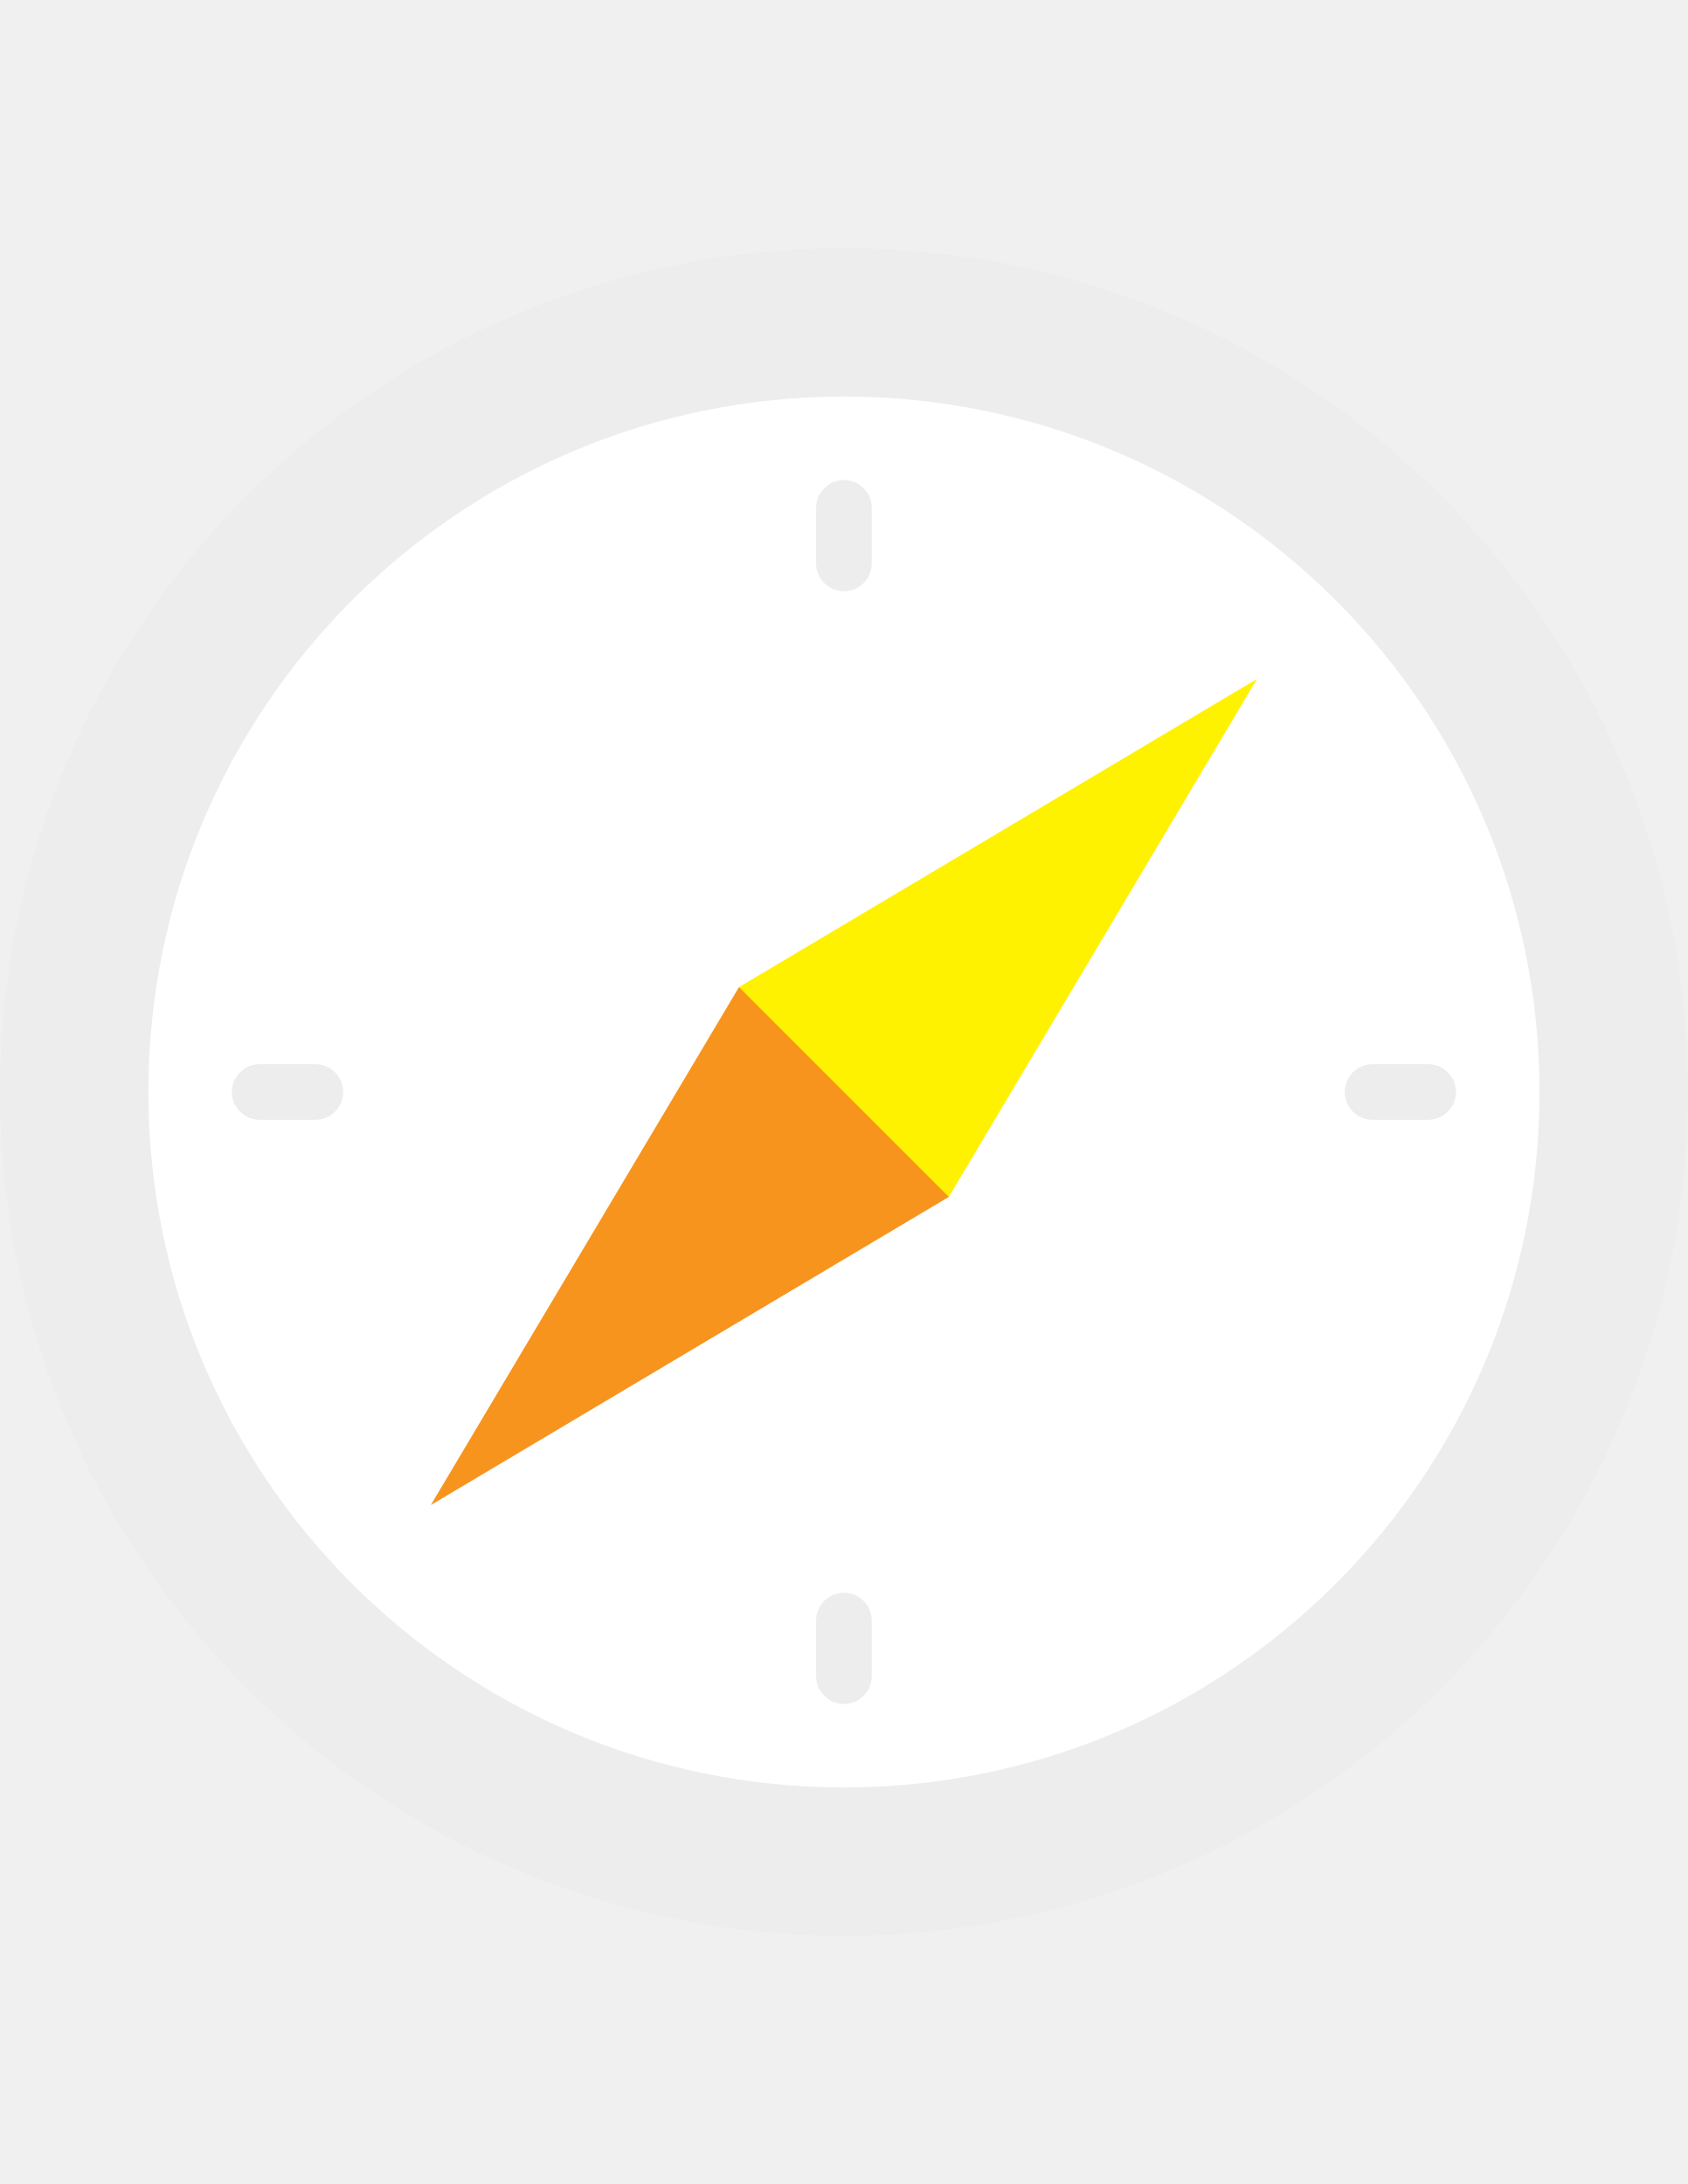
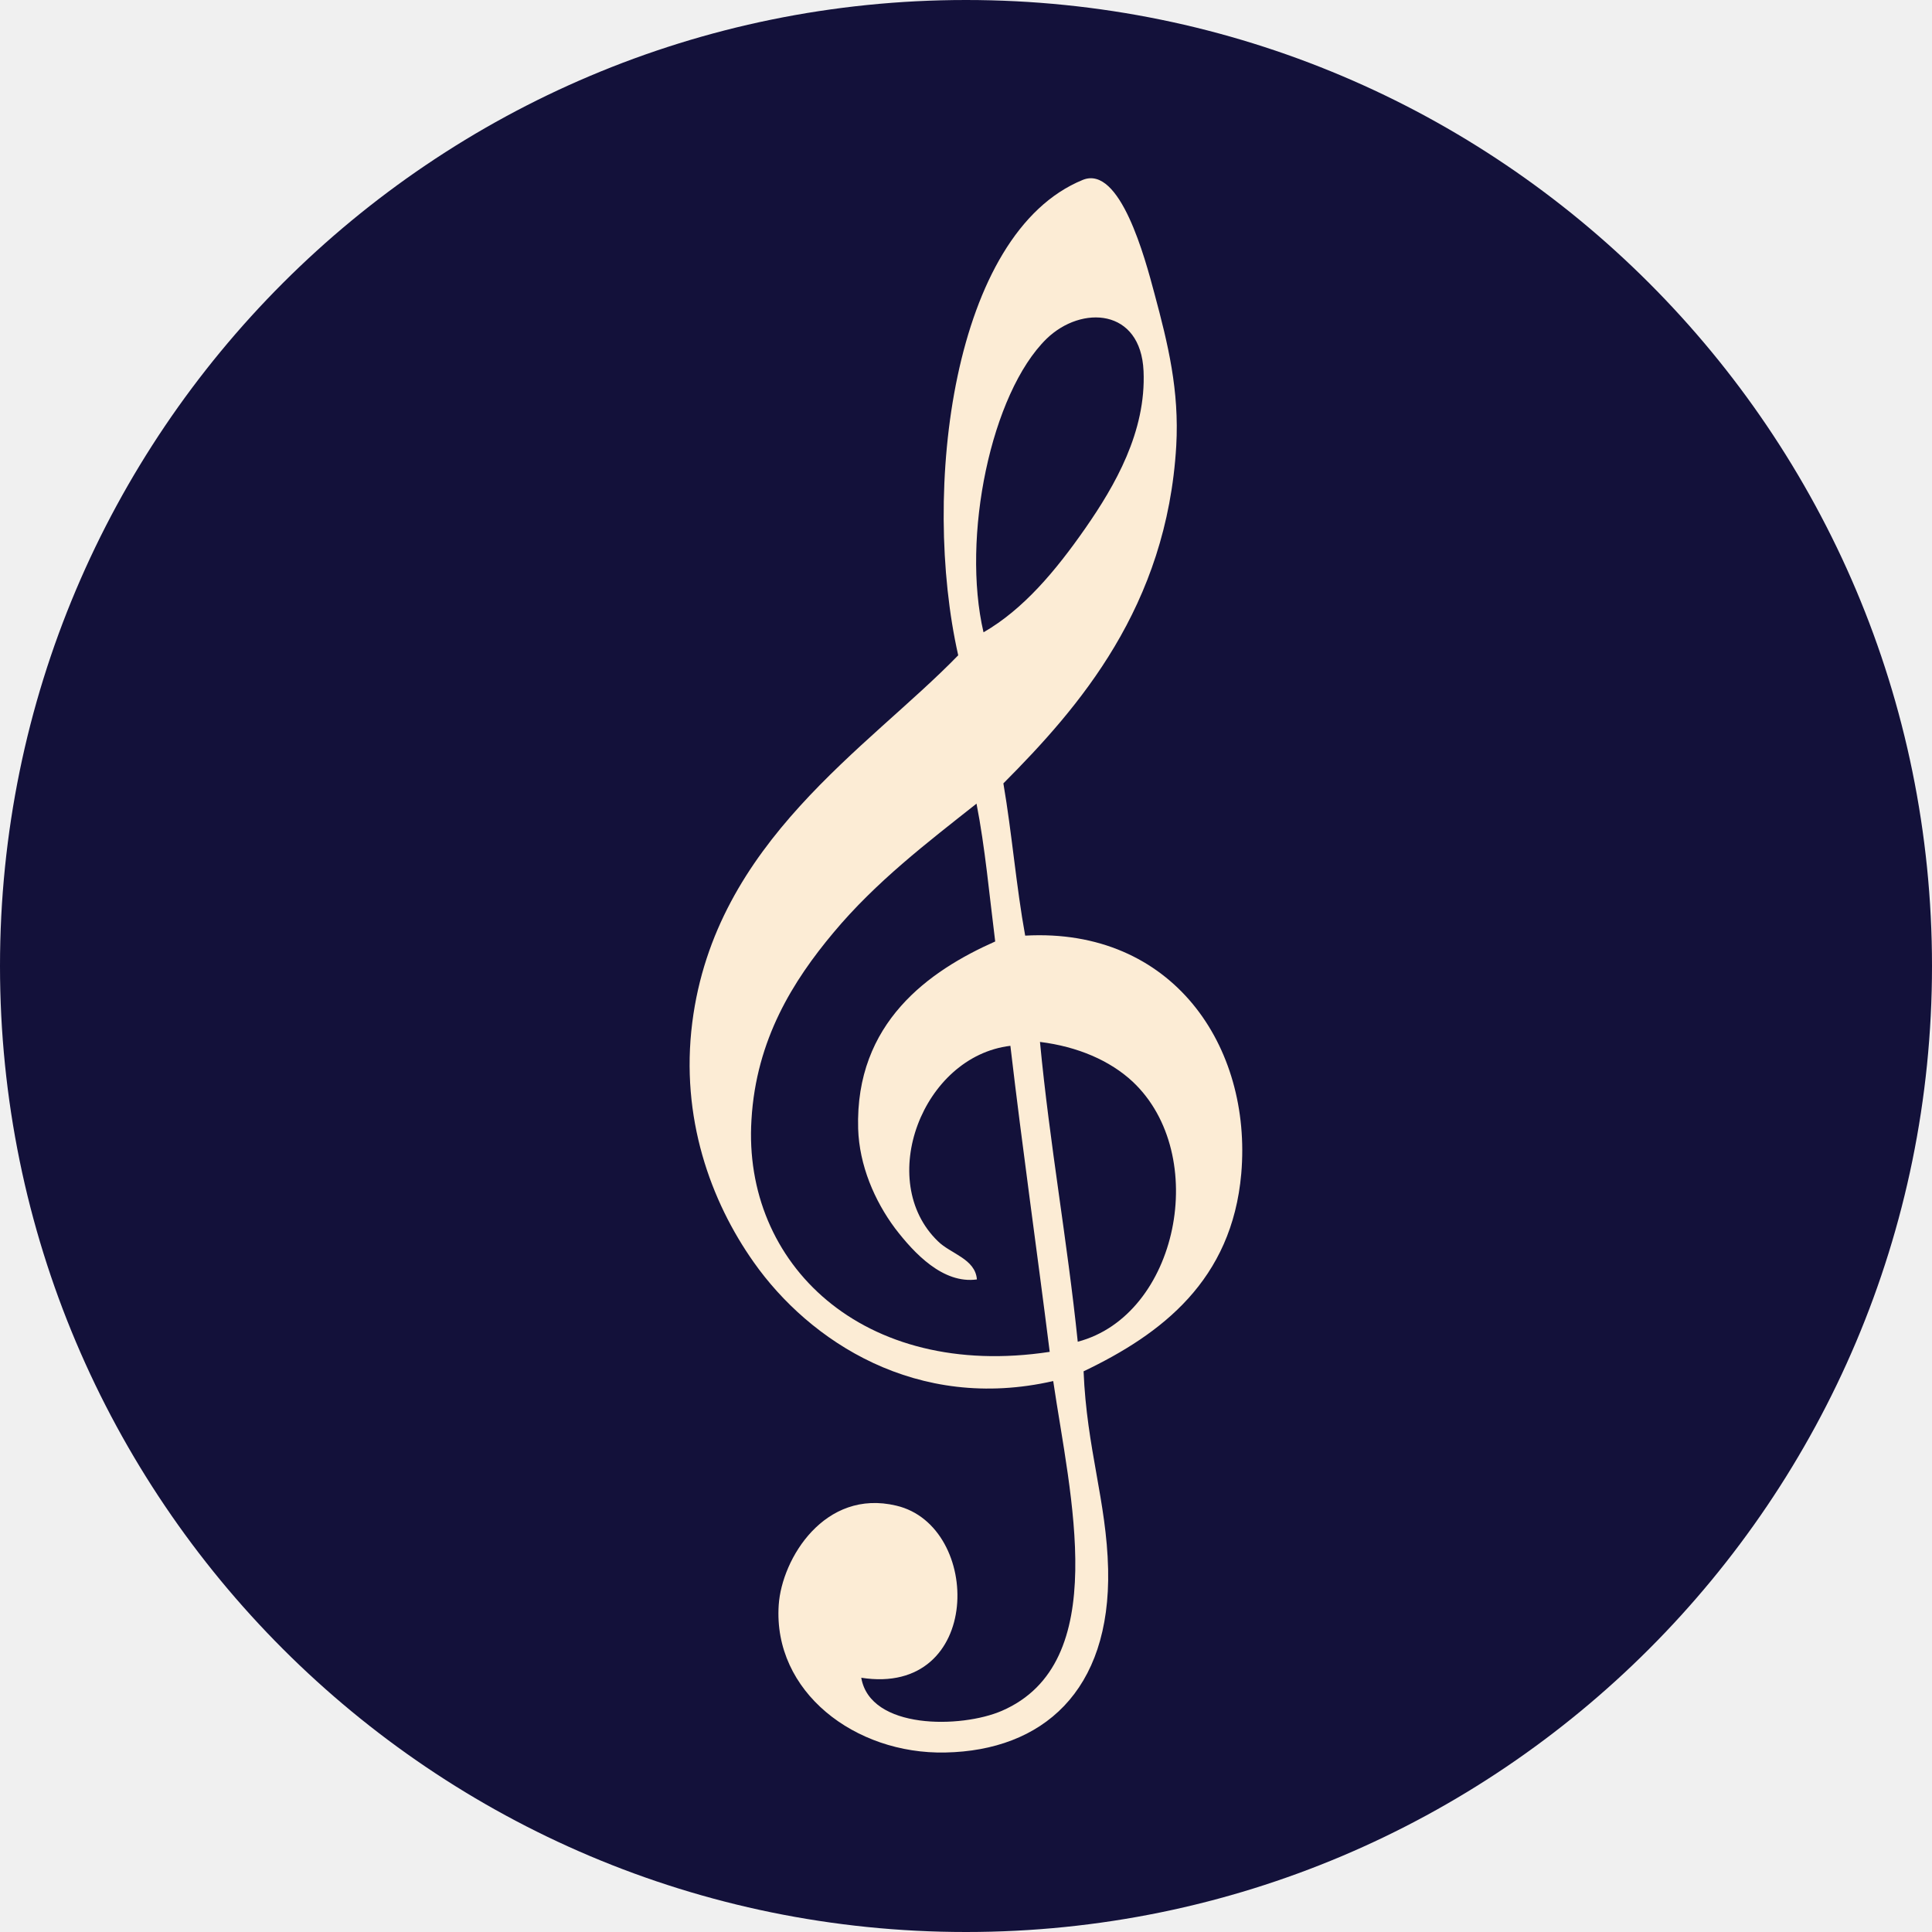
- <svg xmlns="http://www.w3.org/2000/svg" version="1.1" id="Layer_1" x="0px" y="0px" width="612px" height="792px" viewBox="0 0 612 792" enable-background="new 0 0 612 792" xml:space="preserve">
-   <circle fill="#EDEDED" cx="306" cy="396" r="306" />
-   <circle fill="#FFFFFF" cx="306" cy="396" r="252.198" />
-   <polygon fill="#FFF200" points="267.956,357.957 286.978,415.022 344.043,434.043 455.797,246.202 " />
-   <polygon fill="#F7941D" points="156.202,545.798 344.043,434.043 267.956,357.957 " />
-   <g>
-     <path fill="#EDEDED" d="M306,214.417c-5.572,0-10.089-4.517-10.089-10.088v-20.176c0-5.571,4.517-10.088,10.089-10.088   c5.571,0,10.088,4.517,10.088,10.088v20.176C316.088,209.9,311.572,214.417,306,214.417z" />
-     <path fill="#EDEDED" d="M306,617.934c-5.572,0-10.089-4.517-10.089-10.088V587.67c0-5.571,4.517-10.089,10.089-10.089   c5.571,0,10.088,4.518,10.088,10.089v20.176C316.088,613.418,311.572,617.934,306,617.934z" />
-     <path fill="#EDEDED" d="M517.846,406.088H497.67c-5.571,0-10.088-4.517-10.088-10.088s4.517-10.088,10.088-10.088h20.176   c5.571,0,10.089,4.517,10.089,10.088C527.934,401.571,523.417,406.088,517.846,406.088z" />
-     <path fill="#EDEDED" d="M114.329,406.088H94.154c-5.571,0-10.089-4.517-10.089-10.088s4.518-10.088,10.089-10.088h20.176   c5.571,0,10.088,4.517,10.088,10.088S119.901,406.088,114.329,406.088z" />
-   </g>
+ <svg xmlns="http://www.w3.org/2000/svg" version="1.1" id="Layer_1" x="0px" y="0px" viewBox="0 0 496.2 496.2" xml:space="preserve">
+   <style type="text/css">
+ 	.st0{fill:#13113A;}
+ 	.st1{fill:#FCECD5;}
+ </style>
+   <path class="st0" d="M496.2,248.1C496.2,111.1,385.1,0,248.1,0S0,111.1,0,248.1s111.1,248.1,248.1,248.1S496.2,385.1,496.2,248.1z" />
+   <path class="st1" d="M263.3,240.3c-2.3-12.6-3.4-26.3-5.6-39.1c19.4-19.5,42-45.4,44.4-86.7c0.8-14.2-2.1-26.1-5.6-39.1  c-2.4-9-8.8-33.1-18.4-29.2c-33.6,13.7-41.5,80-32,122.1c-23.2,23.9-62.4,47.9-68.3,94.3c-3.1,24.4,4.7,45.9,15.8,61.6  c14.3,20.3,41.9,38.5,76.9,30.5c4.3,29.3,15.2,72.4-13.2,84.7c-10.4,4.5-33.8,4.9-36.1-8.5c31.3,4.9,31.2-39,9-44.2  c-18.4-4.4-29.4,13.6-30.2,25.5c-1.5,22.3,19.6,38.4,42.8,37.9c24.9-0.5,42.5-15.7,41.8-47.1c-0.4-17.4-5.5-30.9-6.3-50.8  c20.1-9.6,38.1-23.4,40.5-50.8C321.6,268.8,301.2,238.2,263.3,240.3z M268.8,87c9-8.7,24.2-7.8,24.9,8.3  c0.7,15.6-7.4,29.5-14.9,40.3c-7.8,11.2-16,20.9-26.2,26.8C246.9,138,254.5,101,268.8,87z M193,287.6c1.2-20.7,10.8-35.8,21-48  c11-13.2,24.3-23.3,36.8-33.2c2.2,11.2,3.3,23.5,4.8,35.4c-16.9,7.5-36,20.8-35.2,48.1c0.3,9.4,4.2,18.5,9.5,25.6  c4.9,6.4,12.3,14.3,21,13.1c-0.4-5.3-6.8-6.6-10-9.8c-16.1-15.5-4-47.5,18.6-50.2c3.1,26.5,6.8,52.3,10.1,78.6  C221.5,354.5,190.7,324.5,193,287.6z M276.8,344.6c-2.7-26.1-7.2-50.7-9.7-77c9.7,1.2,18,4.8,23.8,10.2  C310.9,296.6,302.6,337.8,276.8,344.6z" />
</svg>
